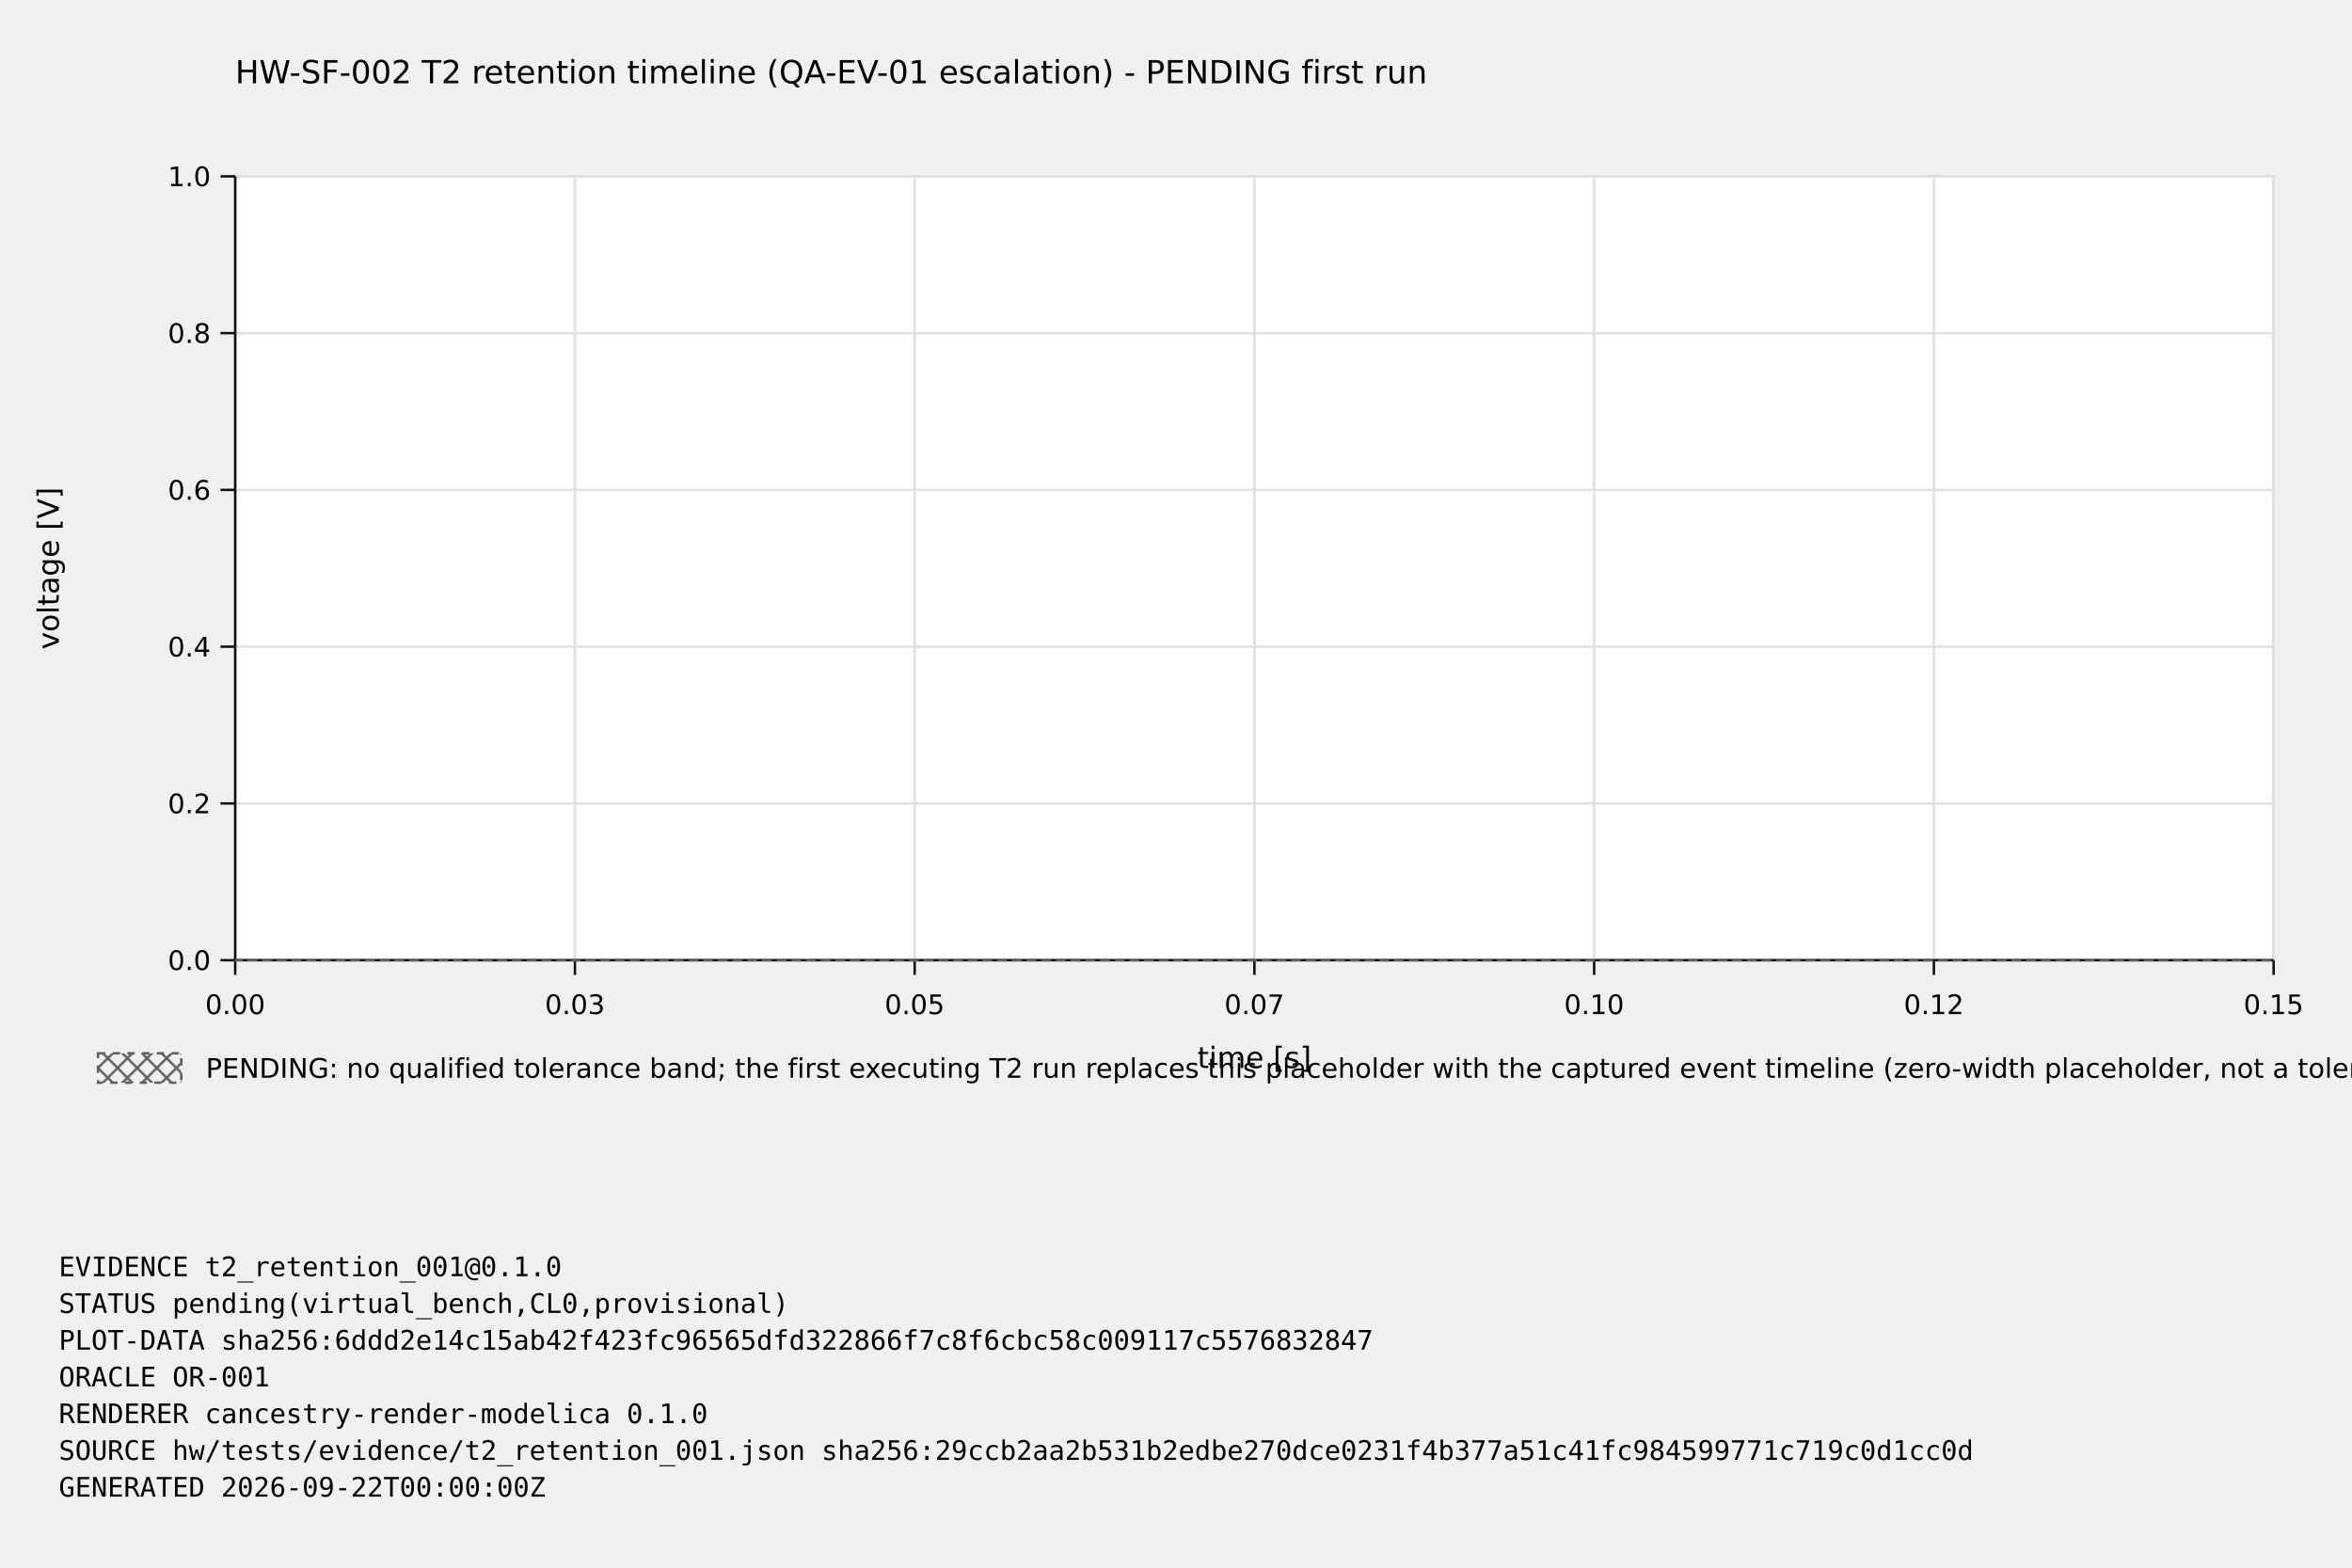
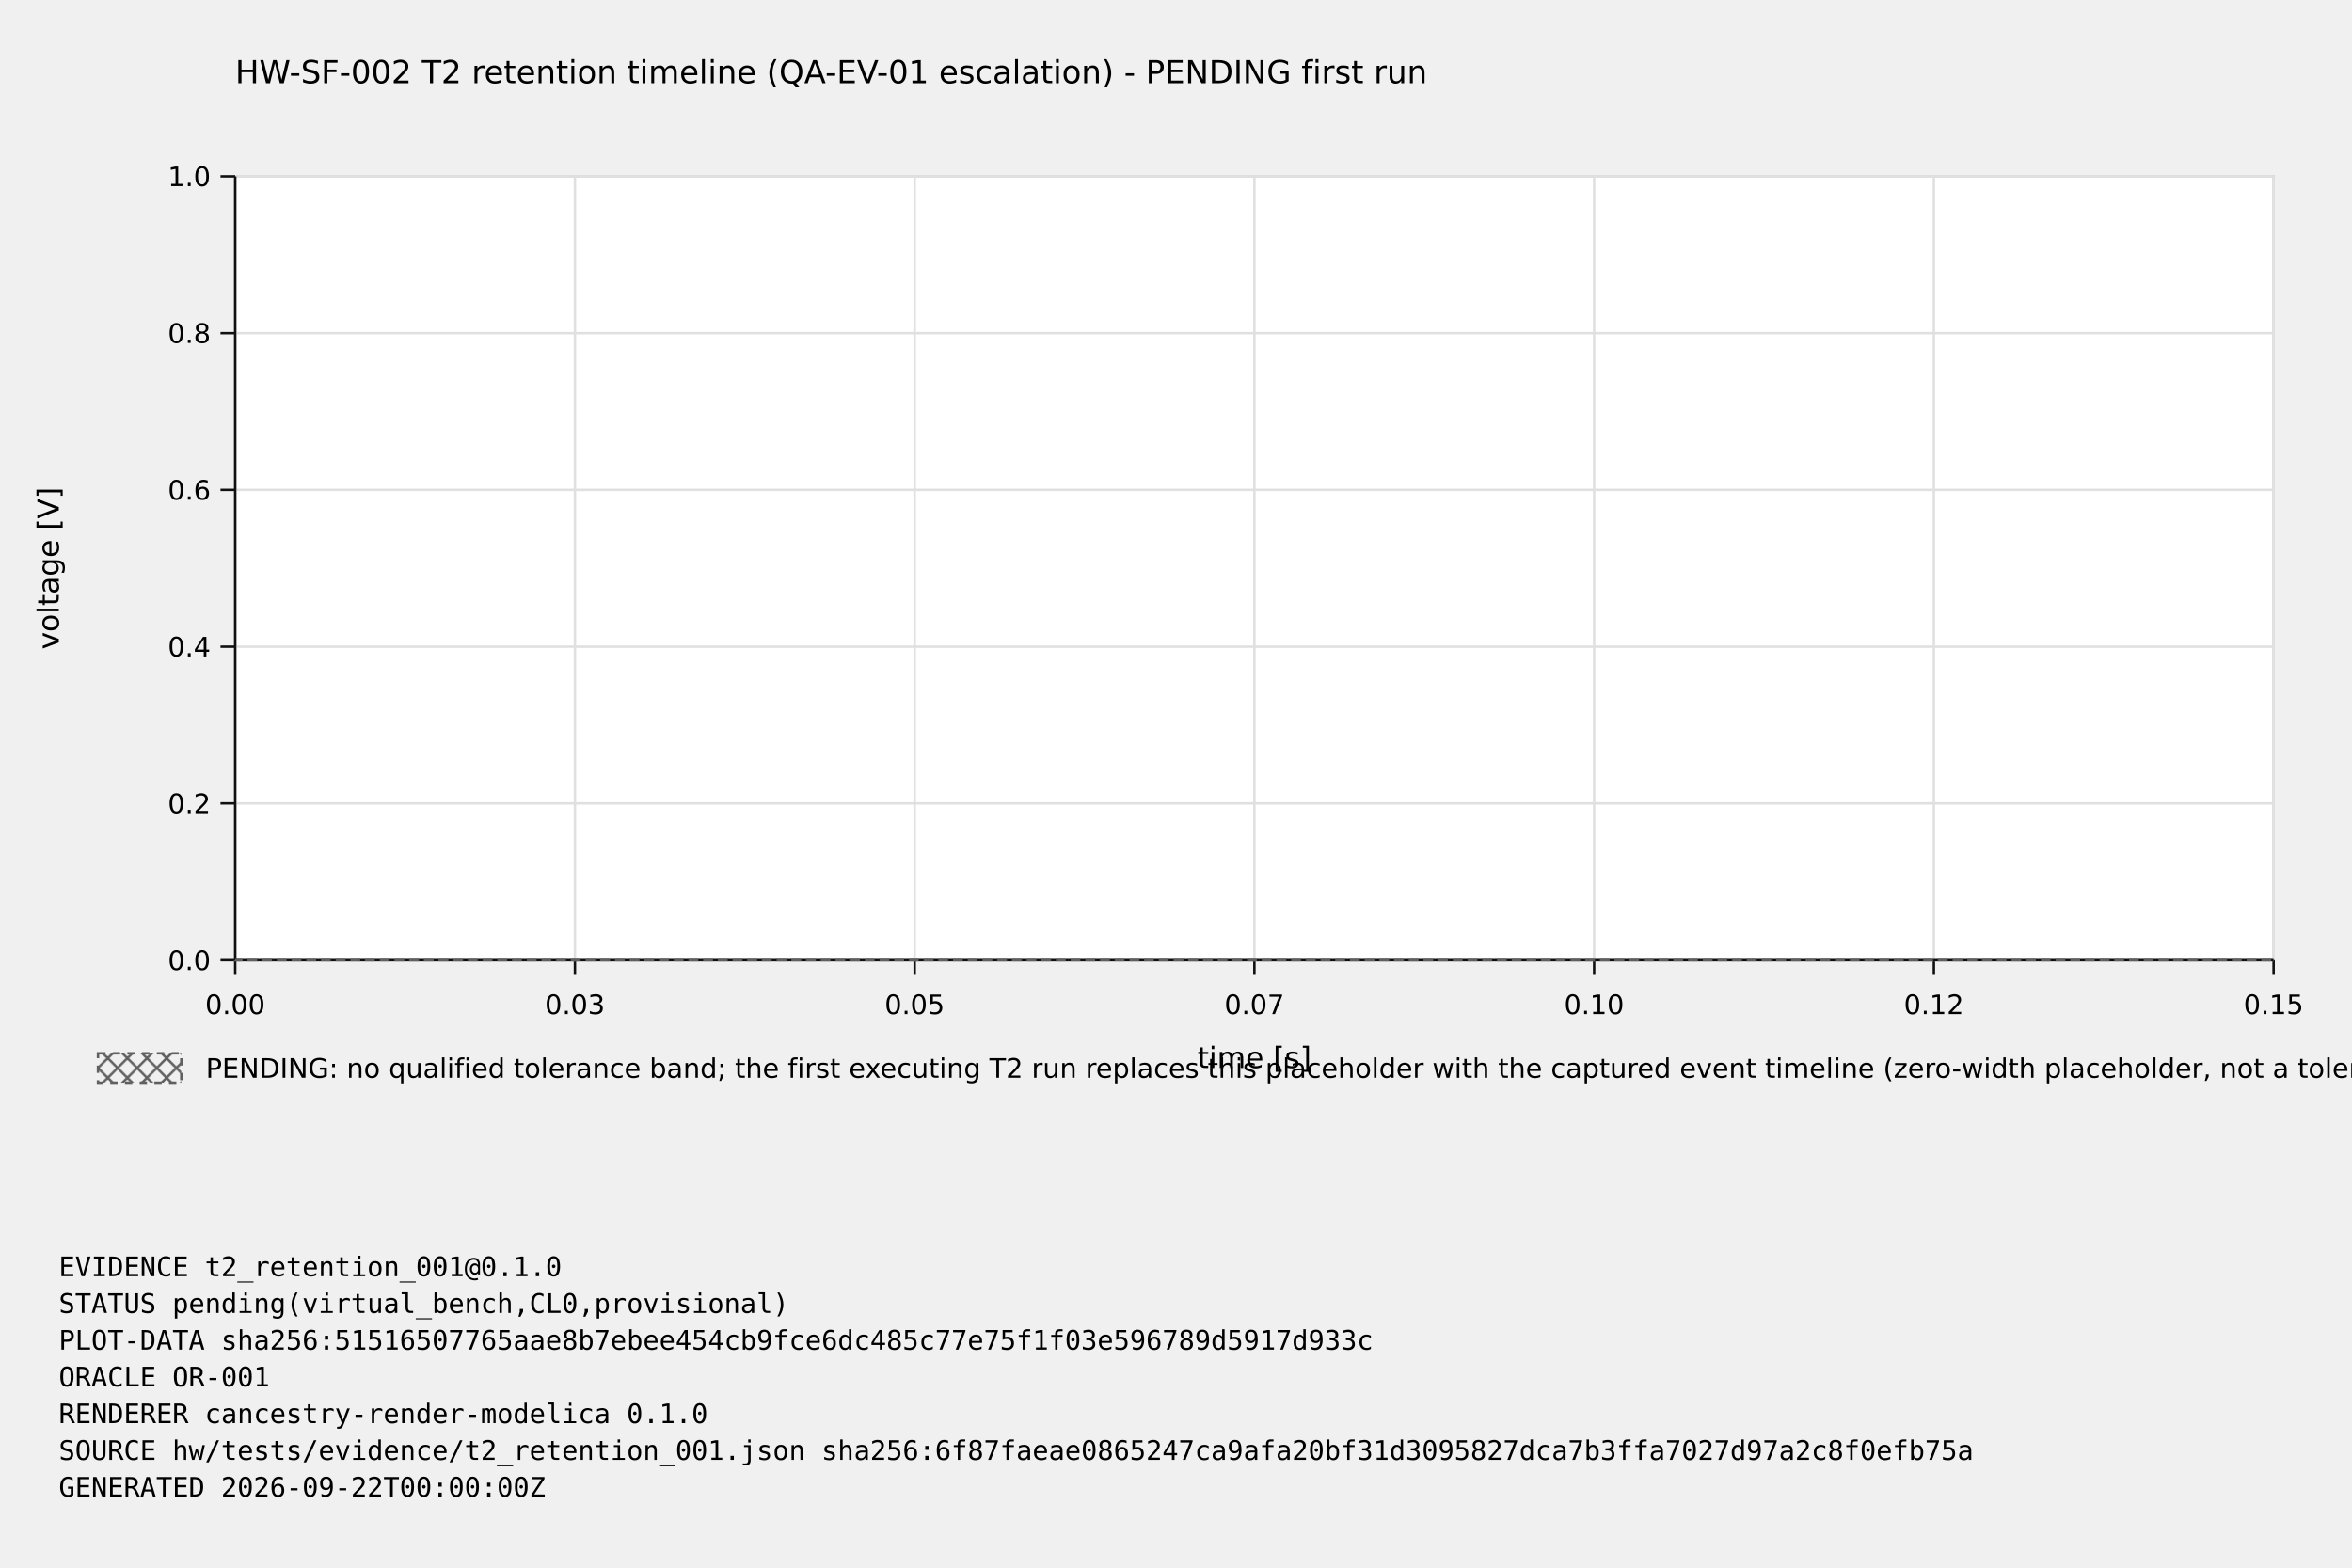
<svg xmlns="http://www.w3.org/2000/svg" width="960" height="640" viewBox="0 0 960 640" role="img" aria-labelledby="t2_retention_001-title t2_retention_001-desc">
  <defs>
    <pattern id="hatch-0" width="8" height="8" patternUnits="userSpaceOnUse">
      <line x1="0" y1="0" x2="8" y2="8" stroke="#606060" stroke-width="1" />
      <line x1="8" y1="0" x2="0" y2="8" stroke="#606060" stroke-width="1" />
    </pattern>
  </defs>
  <rect x="96" y="72" width="832" height="320" fill="#ffffff" stroke="#d0d0d0" />
  <line x1="96.000" y1="72" x2="96.000" y2="392" stroke="#e0e0e0" />
  <line x1="96.000" y1="392" x2="96.000" y2="398" stroke="#101010" />
  <text x="96.000" y="414" text-anchor="middle" font-family="DejaVu Sans, sans-serif" font-size="11">0.00</text>
  <line x1="234.667" y1="72" x2="234.667" y2="392" stroke="#e0e0e0" />
  <line x1="234.667" y1="392" x2="234.667" y2="398" stroke="#101010" />
  <text x="234.667" y="414" text-anchor="middle" font-family="DejaVu Sans, sans-serif" font-size="11">0.03</text>
  <line x1="373.333" y1="72" x2="373.333" y2="392" stroke="#e0e0e0" />
  <line x1="373.333" y1="392" x2="373.333" y2="398" stroke="#101010" />
  <text x="373.333" y="414" text-anchor="middle" font-family="DejaVu Sans, sans-serif" font-size="11">0.05</text>
  <line x1="512.000" y1="72" x2="512.000" y2="392" stroke="#e0e0e0" />
  <line x1="512.000" y1="392" x2="512.000" y2="398" stroke="#101010" />
  <text x="512.000" y="414" text-anchor="middle" font-family="DejaVu Sans, sans-serif" font-size="11">0.07</text>
  <line x1="650.667" y1="72" x2="650.667" y2="392" stroke="#e0e0e0" />
  <line x1="650.667" y1="392" x2="650.667" y2="398" stroke="#101010" />
  <text x="650.667" y="414" text-anchor="middle" font-family="DejaVu Sans, sans-serif" font-size="11">0.10</text>
  <line x1="789.333" y1="72" x2="789.333" y2="392" stroke="#e0e0e0" />
  <line x1="789.333" y1="392" x2="789.333" y2="398" stroke="#101010" />
  <text x="789.333" y="414" text-anchor="middle" font-family="DejaVu Sans, sans-serif" font-size="11">0.12</text>
  <line x1="928.000" y1="72" x2="928.000" y2="392" stroke="#e0e0e0" />
  <line x1="928.000" y1="392" x2="928.000" y2="398" stroke="#101010" />
  <text x="928.000" y="414" text-anchor="middle" font-family="DejaVu Sans, sans-serif" font-size="11">0.15</text>
  <line x1="96" y1="392.000" x2="928" y2="392.000" stroke="#e0e0e0" />
  <line x1="90" y1="392.000" x2="96" y2="392.000" stroke="#101010" />
  <text x="86" y="396.000" text-anchor="end" font-family="DejaVu Sans, sans-serif" font-size="11">0.0</text>
  <line x1="96" y1="328.000" x2="928" y2="328.000" stroke="#e0e0e0" />
  <line x1="90" y1="328.000" x2="96" y2="328.000" stroke="#101010" />
  <text x="86" y="332.000" text-anchor="end" font-family="DejaVu Sans, sans-serif" font-size="11">0.2</text>
  <line x1="96" y1="264.000" x2="928" y2="264.000" stroke="#e0e0e0" />
  <line x1="90" y1="264.000" x2="96" y2="264.000" stroke="#101010" />
  <text x="86" y="268.000" text-anchor="end" font-family="DejaVu Sans, sans-serif" font-size="11">0.4</text>
  <line x1="96" y1="200.000" x2="928" y2="200.000" stroke="#e0e0e0" />
  <line x1="90" y1="200.000" x2="96" y2="200.000" stroke="#101010" />
  <text x="86" y="204.000" text-anchor="end" font-family="DejaVu Sans, sans-serif" font-size="11">0.6</text>
  <line x1="96" y1="136.000" x2="928" y2="136.000" stroke="#e0e0e0" />
  <line x1="90" y1="136.000" x2="96" y2="136.000" stroke="#101010" />
  <text x="86" y="140.000" text-anchor="end" font-family="DejaVu Sans, sans-serif" font-size="11">0.8</text>
  <line x1="96" y1="72.000" x2="928" y2="72.000" stroke="#e0e0e0" />
  <line x1="90" y1="72.000" x2="96" y2="72.000" stroke="#101010" />
  <text x="86" y="76.000" text-anchor="end" font-family="DejaVu Sans, sans-serif" font-size="11">1.0</text>
  <line x1="96" y1="392" x2="928" y2="392" stroke="#101010" />
  <line x1="96" y1="72" x2="96" y2="392" stroke="#101010" />
  <text x="512" y="436" text-anchor="middle" font-family="DejaVu Sans, sans-serif" font-size="12">time [s]</text>
  <text x="24" y="232" text-anchor="middle" font-family="DejaVu Sans, sans-serif" font-size="12" transform="rotate(-90 24 232)">voltage [V]</text>
  <polygon points="96.000,392.000 928.000,392.000 928.000,392.000 96.000,392.000" fill="url(#hatch-0)" stroke="#606060" stroke-width="1" stroke-dasharray="3 3" />
  <text x="96" y="34" font-family="DejaVu Sans, sans-serif" font-size="13">HW-SF-002 T2 retention timeline (QA-EV-01 escalation) - PENDING first run</text>
  <g transform="translate(40,436)">
    <rect x="0" y="-6" width="34" height="12" fill="url(#hatch-0)" stroke="#606060" stroke-dasharray="3 3" />
    <text x="44" y="4" font-family="DejaVu Sans, sans-serif" font-size="11">PENDING: no qualified tolerance band; the first executing T2 run replaces this placeholder with the captured event timeline (zero-width placeholder, not a tolerance claim)</text>
  </g>
  <text x="24" y="521" font-family="DejaVu Sans Mono, monospace" font-size="11">EVIDENCE  t2_retention_001@0.1.0</text>
  <text x="24" y="536" font-family="DejaVu Sans Mono, monospace" font-size="11">STATUS  pending(virtual_bench,CL0,provisional)</text>
-   <text x="24" y="551" font-family="DejaVu Sans Mono, monospace" font-size="11">PLOT-DATA  sha256:6ddd2e14c15ab42f423fc96565dfd322866f7c8f6cbc58c009117c5576832847</text>
+   <text x="24" y="551" font-family="DejaVu Sans Mono, monospace" font-size="11">PLOT-DATA  sha256:51516507765aae8b7ebee454cb9fce6dc485c77e75f1f03e596789d5917d933c</text>
  <text x="24" y="566" font-family="DejaVu Sans Mono, monospace" font-size="11">ORACLE  OR-001</text>
  <text x="24" y="581" font-family="DejaVu Sans Mono, monospace" font-size="11">RENDERER  cancestry-render-modelica 0.1.0</text>
-   <text x="24" y="596" font-family="DejaVu Sans Mono, monospace" font-size="11">SOURCE  hw/tests/evidence/t2_retention_001.json sha256:29ccb2aa2b531b2edbe270dce0231f4b377a51c41fc984599771c719c0d1cc0d</text>
+   <text x="24" y="596" font-family="DejaVu Sans Mono, monospace" font-size="11">SOURCE  hw/tests/evidence/t2_retention_001.json sha256:6f87faeae0865247ca9afa20bf31d3095827dca7b3ffa7027d97a2c8f0efb75a</text>
  <text x="24" y="611" font-family="DejaVu Sans Mono, monospace" font-size="11">GENERATED  2026-09-22T00:00:00Z</text>
</svg>
